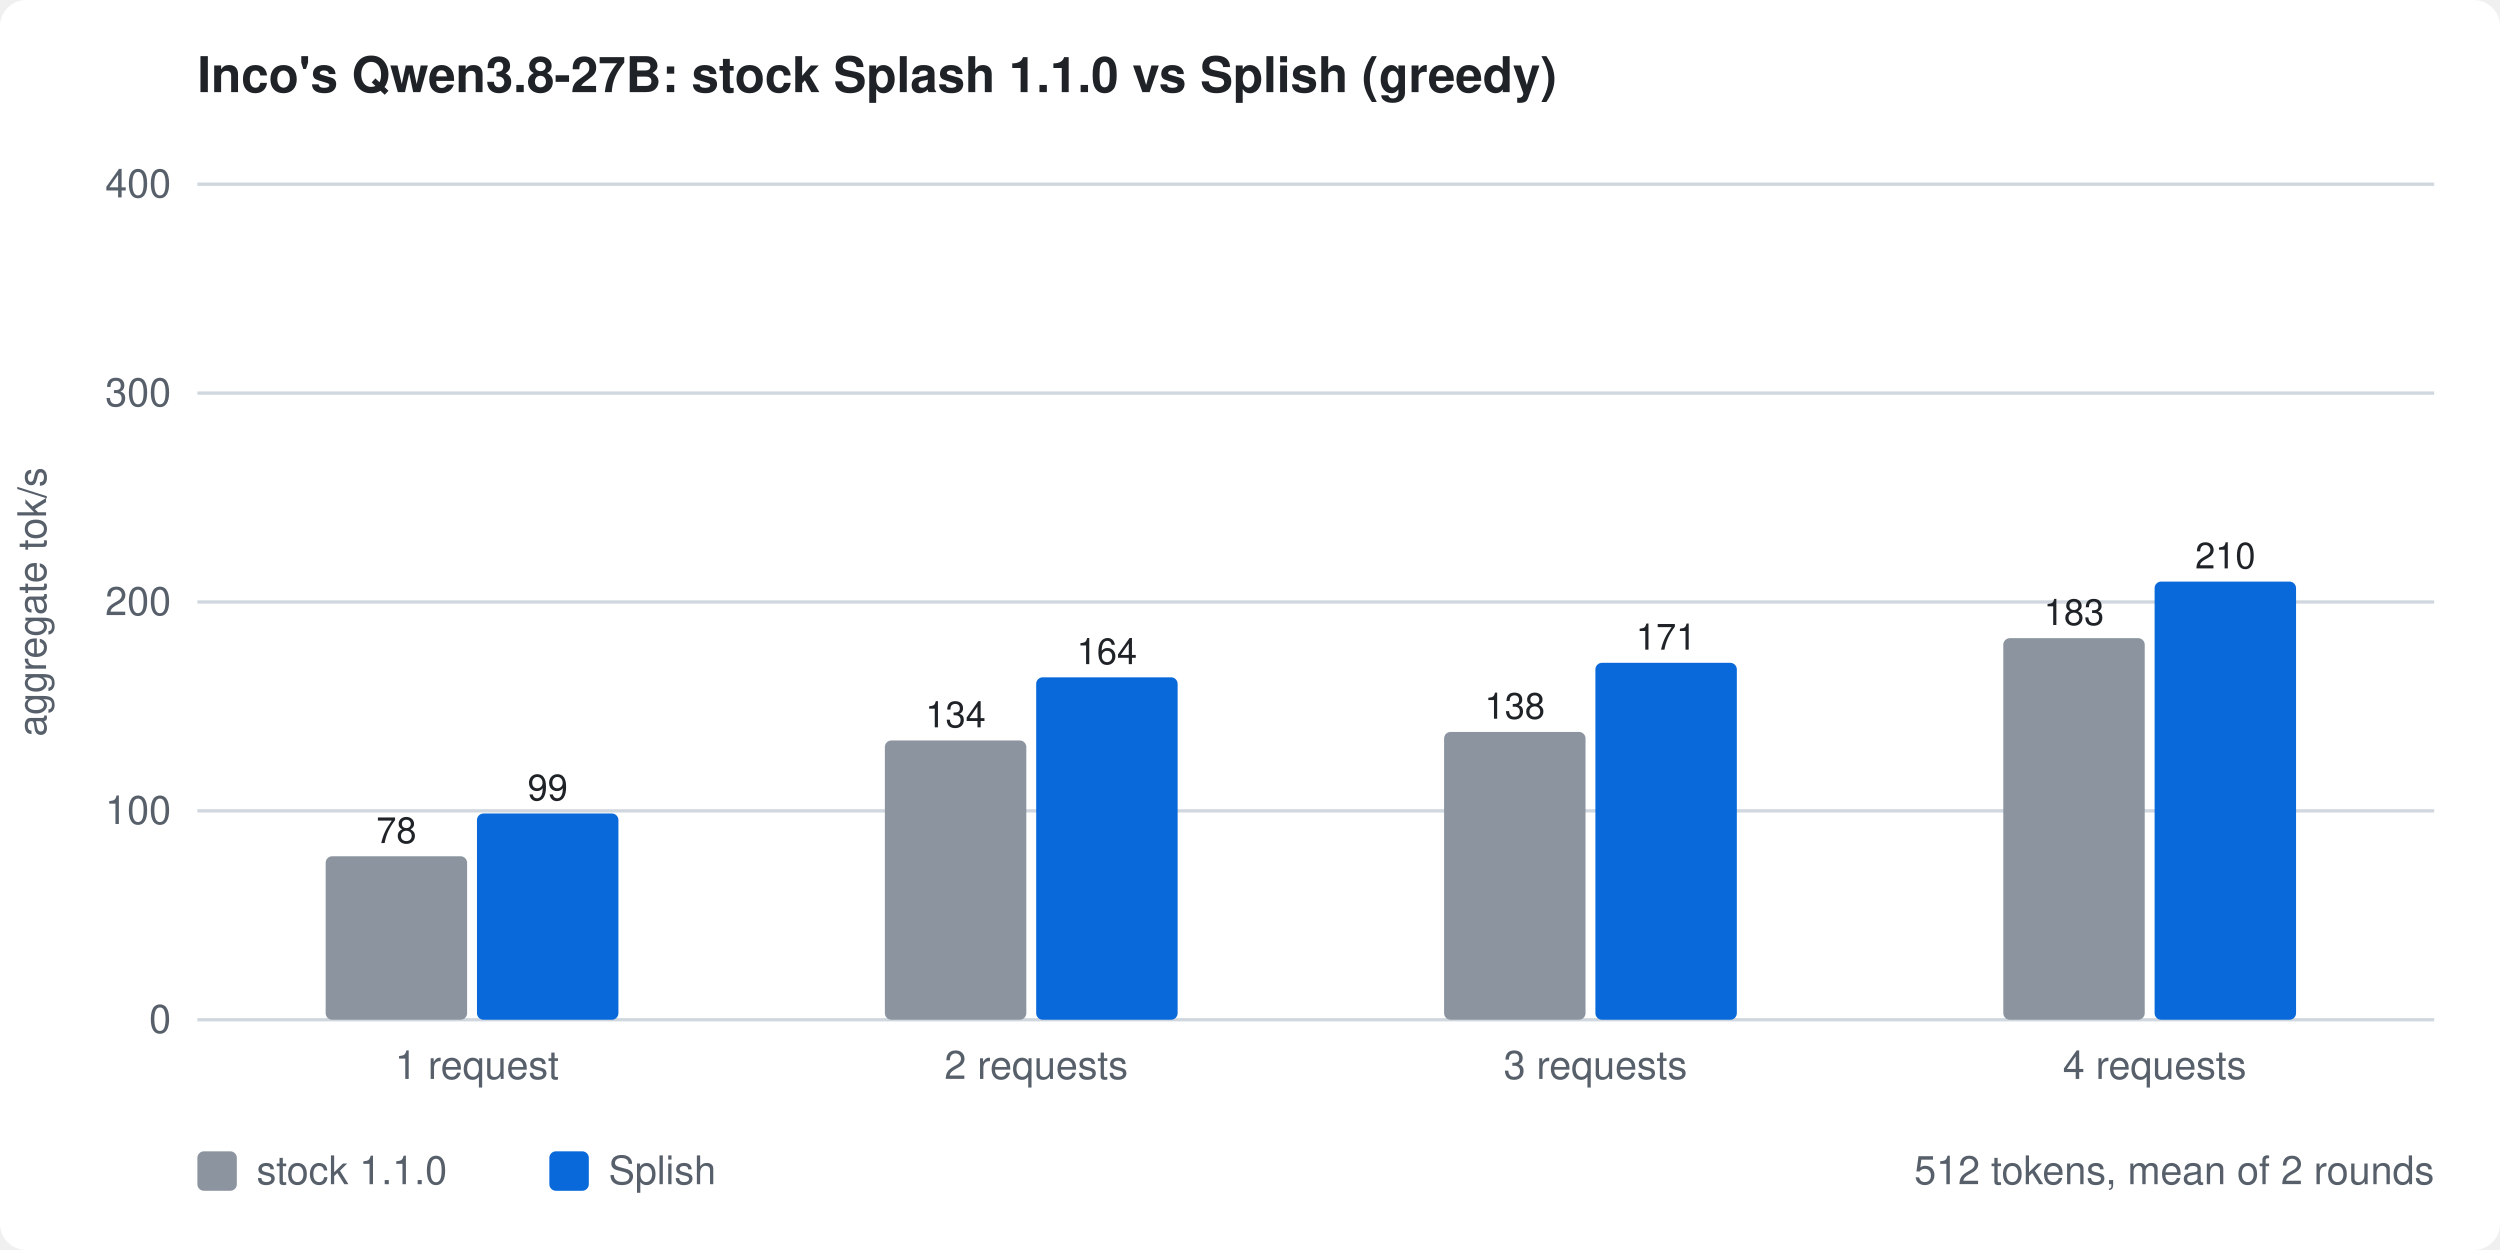
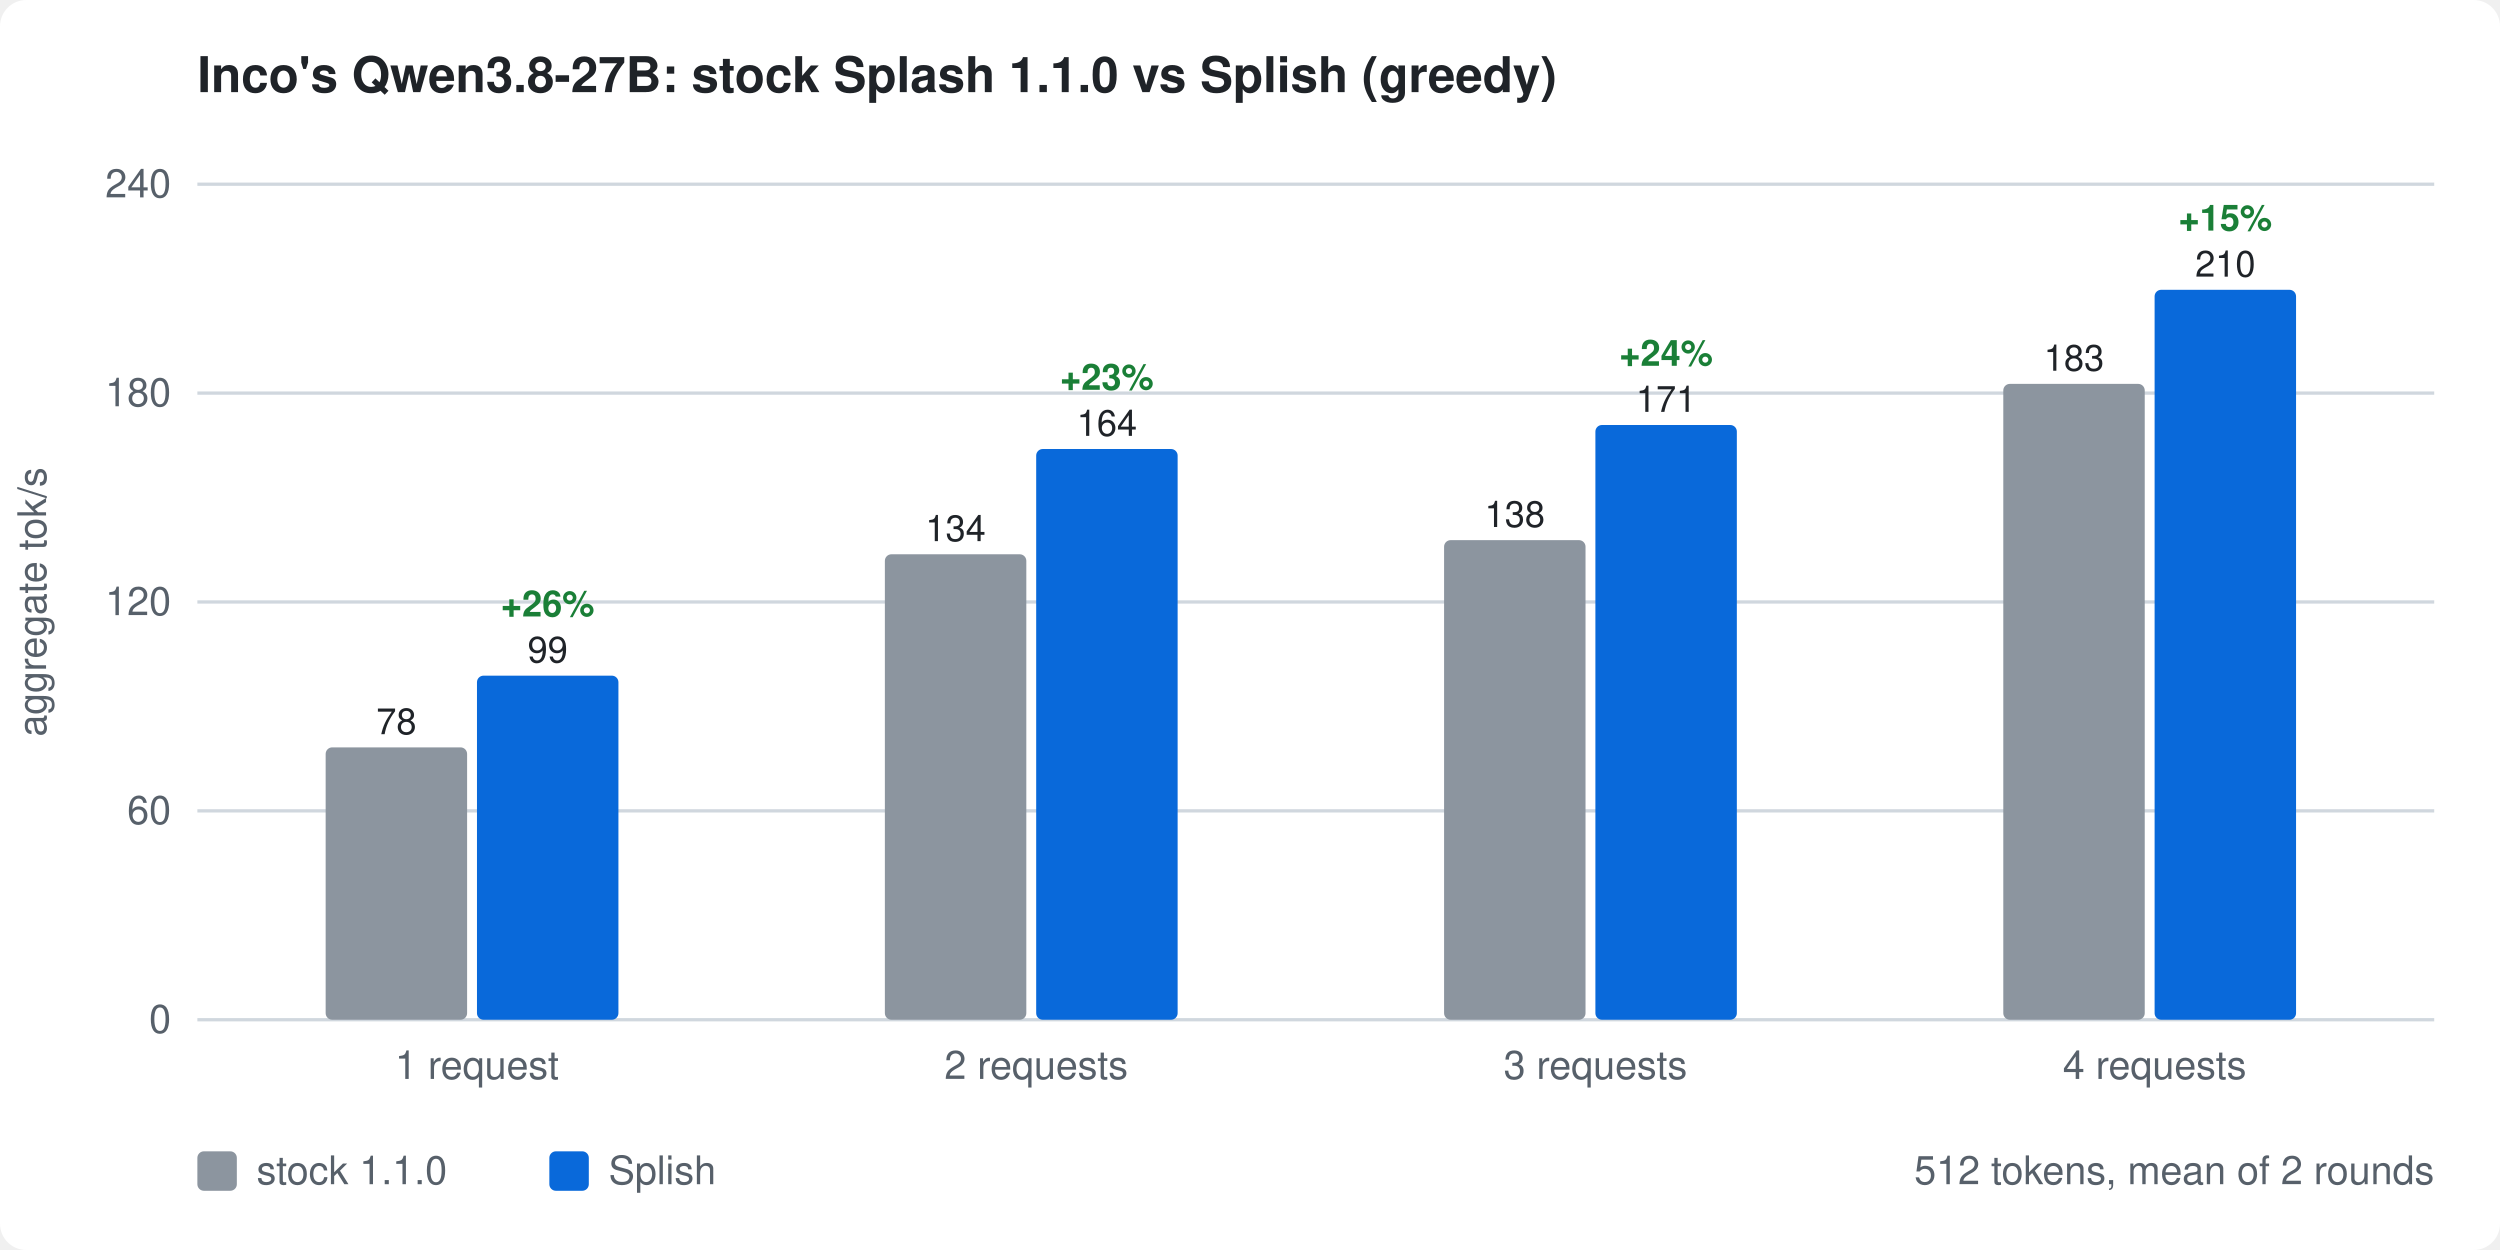
<svg xmlns="http://www.w3.org/2000/svg" width="760" height="380" viewBox="0 0 760 380">
  <style>
  .bg{fill:#ffffff} .t{fill:#1f2328;font:600 15px -apple-system,Segoe UI,Helvetica,Arial,sans-serif}
  .l{fill:#57606a;font:12px -apple-system,Segoe UI,Helvetica,Arial,sans-serif}
  .v{fill:#1f2328;font:11px -apple-system,Segoe UI,Helvetica,Arial,sans-serif}
-   .g{stroke:#d0d7de;stroke-width:1} .s0{fill:#8c959f} .s1{fill:#0969da} .s2{fill:#1a7f37} .s3{fill:#bf8700}
+   .g{stroke:#d0d7de;stroke-width:1} .gain{fill:#1a7f37;font:600 11px -apple-system,Segoe UI,Helvetica,Arial,sans-serif} .s0{fill:#8c959f} .s1{fill:#0969da} .s2{fill:#1a7f37} .s3{fill:#bf8700}
  @media (prefers-color-scheme: dark){
-     .bg{fill:#0d1117} .t,.v{fill:#e6edf3} .l{fill:#8d96a0} .g{stroke:#30363d}
+     .bg{fill:#0d1117} .t,.v{fill:#e6edf3} .l{fill:#8d96a0} .g{stroke:#30363d} .gain{fill:#3fb950}
    .s0{fill:#6e7681} .s1{fill:#4493f8} .s2{fill:#3fb950} .s3{fill:#d29922}}
</style>
  <rect class="bg" width="760" height="380" rx="8" />
  <text class="t" x="60" y="28">Inco's Qwen3.8-27B: stock Splash 1.1.0 vs Splish (greedy)</text>
  <line class="g" x1="60" x2="740" y1="310.0" y2="310.0" />
  <text class="l" x="52" y="314.0" text-anchor="end">0</text>
  <line class="g" x1="60" x2="740" y1="246.5" y2="246.5" />
-   <text class="l" x="52" y="250.5" text-anchor="end">100</text>
+   <text class="l" x="52" y="250.5" text-anchor="end">60</text>
  <line class="g" x1="60" x2="740" y1="183.0" y2="183.0" />
-   <text class="l" x="52" y="187.0" text-anchor="end">200</text>
+   <text class="l" x="52" y="187.0" text-anchor="end">120</text>
  <line class="g" x1="60" x2="740" y1="119.5" y2="119.5" />
-   <text class="l" x="52" y="123.5" text-anchor="end">300</text>
+   <text class="l" x="52" y="123.5" text-anchor="end">180</text>
  <line class="g" x1="60" x2="740" y1="56.0" y2="56.0" />
-   <text class="l" x="52" y="60.0" text-anchor="end">400</text>
+   <text class="l" x="52" y="60.0" text-anchor="end">240</text>
  <text class="l" x="14" y="183.0" transform="rotate(-90 14 183.0)" text-anchor="middle">aggregate tok/s</text>
-   <rect class="s0" x="99.0" y="260.3" width="43.0" height="49.7" rx="2" />
-   <text class="v" x="120.5" y="256.3" text-anchor="middle">78</text>
-   <rect class="s1" x="145.0" y="247.3" width="43.0" height="62.7" rx="2" />
-   <text class="v" x="166.5" y="243.3" text-anchor="middle">99</text>
+   <rect class="s0" x="99.0" y="227.2" width="43.0" height="82.8" rx="2" />
+   <text class="v" x="120.5" y="223.2" text-anchor="middle">78</text>
+   <rect class="s1" x="145.0" y="205.4" width="43.0" height="104.6" rx="2" />
+   <text class="v" x="166.5" y="201.4" text-anchor="middle">99</text>
+   <text class="gain" x="166.5" y="187.4" text-anchor="middle">+26%</text>
  <text class="l" x="145.0" y="328" text-anchor="middle">1 request</text>
-   <rect class="s0" x="269.0" y="225.1" width="43.0" height="84.9" rx="2" />
-   <text class="v" x="290.5" y="221.1" text-anchor="middle">134</text>
-   <rect class="s1" x="315.0" y="205.9" width="43.0" height="104.1" rx="2" />
-   <text class="v" x="336.5" y="201.9" text-anchor="middle">164</text>
+   <rect class="s0" x="269.0" y="168.5" width="43.0" height="141.5" rx="2" />
+   <text class="v" x="290.5" y="164.5" text-anchor="middle">134</text>
+   <rect class="s1" x="315.0" y="136.5" width="43.0" height="173.5" rx="2" />
+   <text class="v" x="336.5" y="132.5" text-anchor="middle">164</text>
+   <text class="gain" x="336.5" y="118.5" text-anchor="middle">+23%</text>
  <text class="l" x="315.0" y="328" text-anchor="middle">2 requests</text>
-   <rect class="s0" x="439.0" y="222.5" width="43.0" height="87.5" rx="2" />
-   <text class="v" x="460.5" y="218.5" text-anchor="middle">138</text>
-   <rect class="s1" x="485.0" y="201.5" width="43.0" height="108.5" rx="2" />
-   <text class="v" x="506.5" y="197.5" text-anchor="middle">171</text>
+   <rect class="s0" x="439.0" y="164.2" width="43.0" height="145.8" rx="2" />
+   <text class="v" x="460.5" y="160.2" text-anchor="middle">138</text>
+   <rect class="s1" x="485.0" y="129.2" width="43.0" height="180.8" rx="2" />
+   <text class="v" x="506.5" y="125.2" text-anchor="middle">171</text>
+   <text class="gain" x="506.5" y="111.2" text-anchor="middle">+24%</text>
  <text class="l" x="485.0" y="328" text-anchor="middle">3 requests</text>
-   <rect class="s0" x="609.0" y="194.0" width="43.0" height="116.0" rx="2" />
-   <text class="v" x="630.5" y="190.0" text-anchor="middle">183</text>
-   <rect class="s1" x="655.0" y="176.8" width="43.0" height="133.2" rx="2" />
-   <text class="v" x="676.5" y="172.8" text-anchor="middle">210</text>
+   <rect class="s0" x="609.0" y="116.7" width="43.0" height="193.3" rx="2" />
+   <text class="v" x="630.5" y="112.7" text-anchor="middle">183</text>
+   <rect class="s1" x="655.0" y="88.1" width="43.0" height="221.9" rx="2" />
+   <text class="v" x="676.5" y="84.1" text-anchor="middle">210</text>
+   <text class="gain" x="676.5" y="70.1" text-anchor="middle">+15%</text>
  <text class="l" x="655.0" y="328" text-anchor="middle">4 requests</text>
  <rect class="s0" x="60" y="350" width="12" height="12" rx="2" />
  <text class="l" x="78" y="360">stock 1.1.0</text>
  <rect class="s1" x="167" y="350" width="12" height="12" rx="2" />
  <text class="l" x="185" y="360">Splish</text>
  <text class="l" x="740" y="360" text-anchor="end">512 tokens, mean of 2 rounds</text>
</svg>
